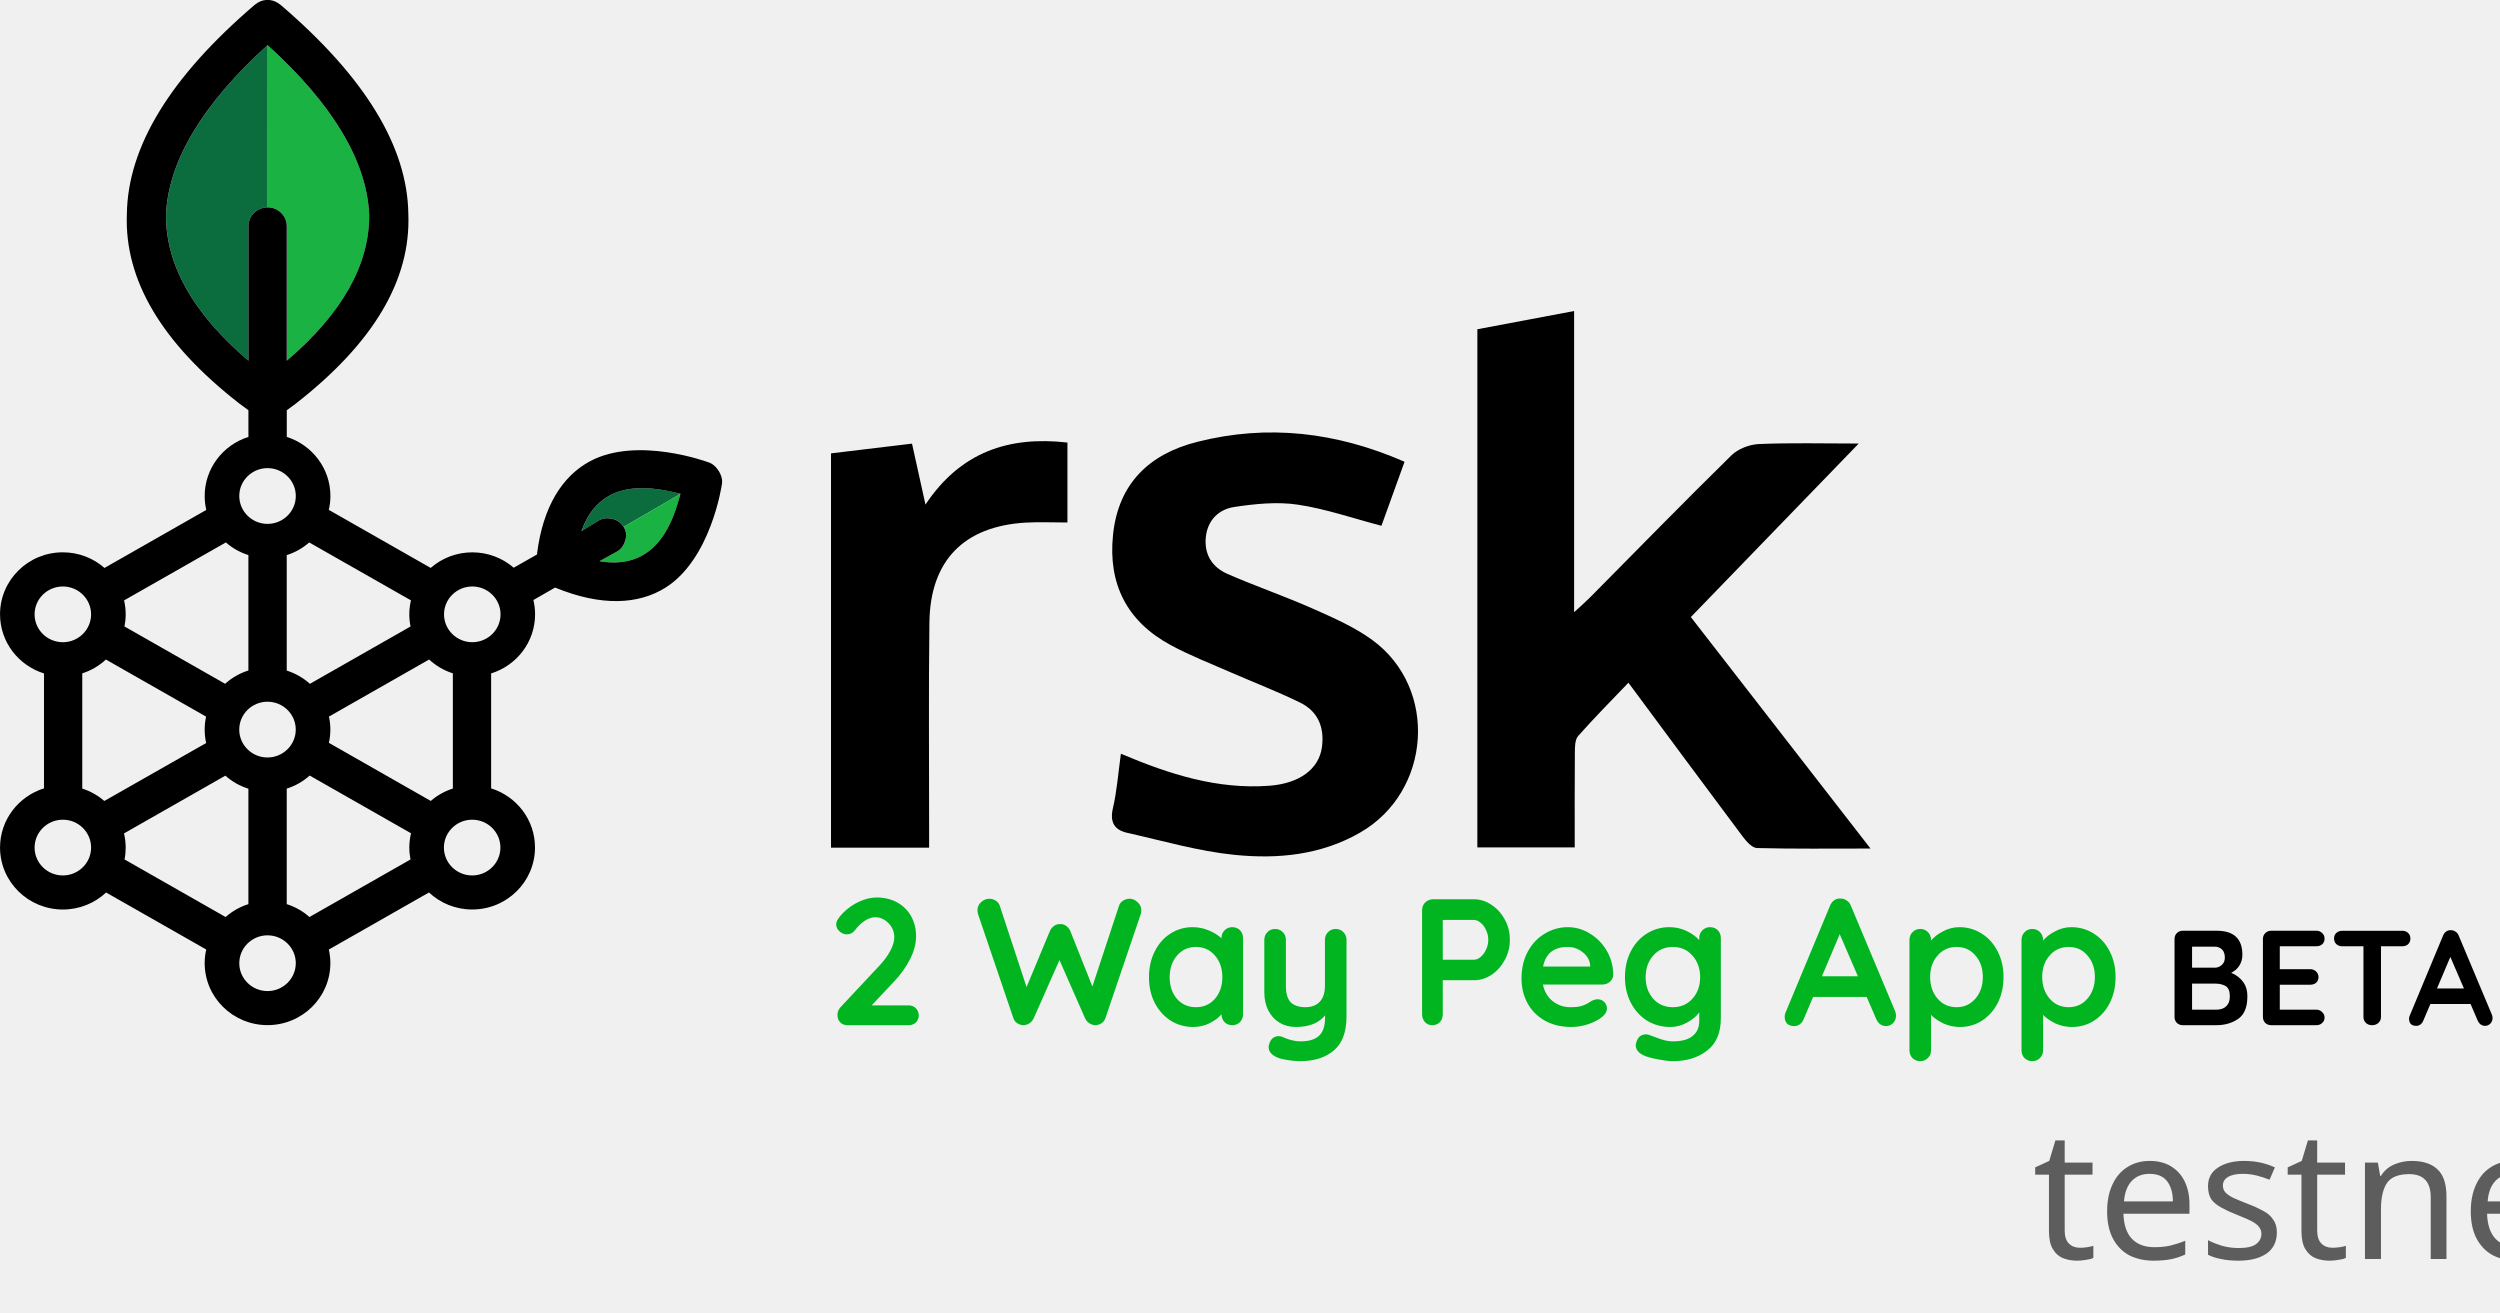
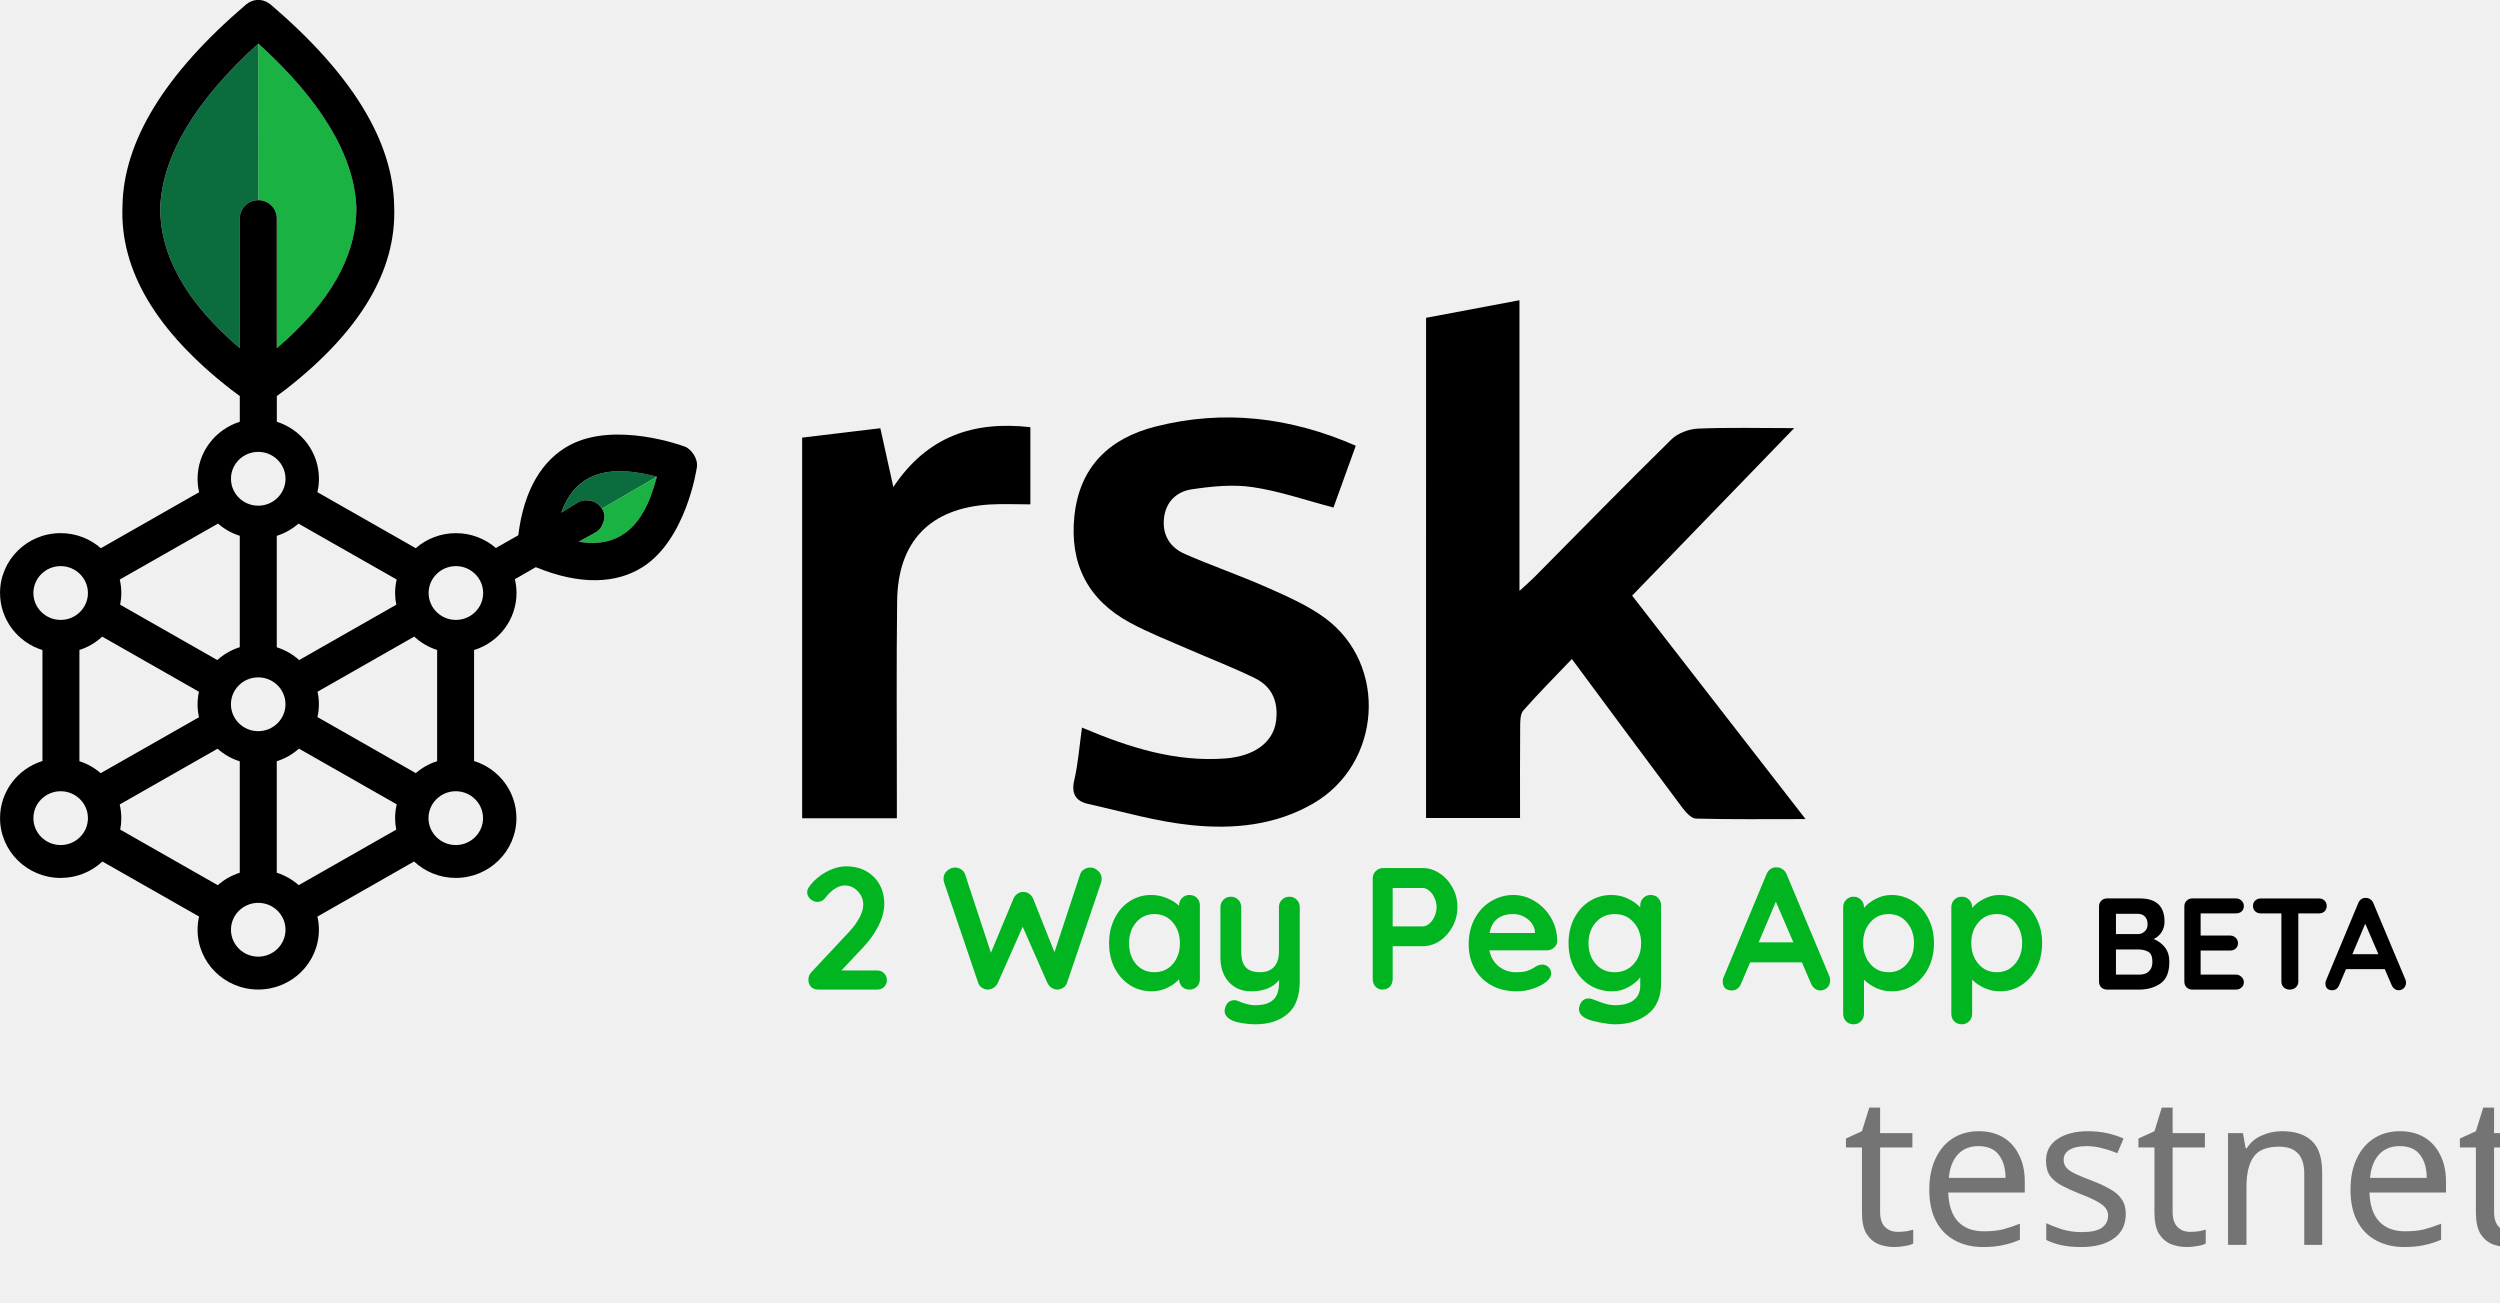
- <svg xmlns="http://www.w3.org/2000/svg" width="139" height="73" fill="none">
+ <svg xmlns="http://www.w3.org/2000/svg" width="144" height="75" fill="none">
  <defs>
    <clipPath id="clip0">
      <rect id="svg_1" fill="white" height="57" width="104" />
    </clipPath>
  </defs>
  <g>
    <g id="svg_2" clip-path="url(#clip0)">
      <path id="svg_3" fill="#1AB343" d="m14.877,2.51l0.004,0c3.591,3.248 5.526,6.44 5.647,9.436c0.014,2.789 -1.515,5.491 -4.584,8.109l0,-7.476c0,-0.58 -0.477,-1.05 -1.065,-1.05l-0.002,-9.019z" />
      <path id="svg_4" fill="#0B6D3E" d="m14.878,11.529c-0.587,0 -1.065,0.472 -1.065,1.05l0,7.476c-3.067,-2.618 -4.596,-5.32 -4.582,-8.109c0.121,-2.996 2.054,-6.188 5.647,-9.436l0,9.019z" />
      <path id="svg_5" fill="#0B6D3E" d="m34.68,29.293c-0.142,-0.229 -0.381,-0.392 -0.627,-0.444c-0.336,-0.069 -0.554,-0.034 -0.81,0.122l-0.91,0.561c1.118,-3.181 4.224,-2.379 5.508,-2.079l-3.162,1.84z" />
      <path id="svg_6" fill="#1AB343" d="m37.84,27.451c-0.354,1.252 -1.145,4.322 -4.508,3.752l0.936,-0.516c0.264,-0.147 0.395,-0.318 0.5,-0.64c0.093,-0.282 0.041,-0.545 -0.091,-0.754l3.162,-1.841z" />
      <path id="svg_7" fill="black" d="m33.329,31.204l0.936,-0.516c0.264,-0.147 0.395,-0.318 0.5,-0.64c0.194,-0.589 -0.247,-1.102 -0.717,-1.198c-0.337,-0.069 -0.554,-0.034 -0.81,0.122l-0.91,0.561c1.118,-3.181 4.224,-2.379 5.508,-2.079c-0.354,1.252 -1.145,4.32 -4.507,3.75zm-7.069,4.503c-0.867,0 -1.572,-0.696 -1.572,-1.549c0,-0.855 0.705,-1.55 1.572,-1.55c0.865,0 1.57,0.697 1.57,1.55c0,0.855 -0.705,1.549 -1.57,1.549zm1.563,11.418c0,0.855 -0.705,1.55 -1.57,1.55c-0.867,0 -1.572,-0.695 -1.572,-1.55c0,-0.855 0.705,-1.55 1.572,-1.55c0.865,0 1.57,0.695 1.57,1.55zm-9.537,-5.821c0.053,-0.238 0.082,-0.484 0.082,-0.738c0,-0.248 -0.027,-0.49 -0.078,-0.724l5.57,-3.174c0.372,0.346 0.821,0.612 1.319,0.77l0,6.406c-0.458,0.145 -0.874,0.381 -1.228,0.688l-5.665,-3.229zm4.538,6.482l-5.618,3.2c-0.361,-0.319 -0.79,-0.566 -1.264,-0.717l0,-6.422c0.479,-0.151 0.913,-0.401 1.276,-0.726l5.634,3.209c-0.06,0.256 -0.094,0.52 -0.094,0.793c0,0.227 0.023,0.447 0.066,0.662zm-7.95,7.318c-0.865,0 -1.57,-0.695 -1.57,-1.55c0,-0.855 0.705,-1.55 1.57,-1.55c0.867,0 1.572,0.695 1.572,1.55c-0.002,0.853 -0.705,1.55 -1.572,1.55zm-7.95,-7.32c0.043,-0.213 0.064,-0.435 0.064,-0.658c0,-0.271 -0.034,-0.536 -0.093,-0.789l5.636,-3.211c0.365,0.326 0.799,0.577 1.28,0.726l0,6.418c-0.475,0.149 -0.906,0.396 -1.267,0.717l-5.62,-3.202zm-1.125,-3.25c-0.352,-0.305 -0.767,-0.543 -1.225,-0.688l0,-6.408c0.497,-0.158 0.943,-0.424 1.314,-0.768l5.57,3.174c-0.05,0.232 -0.078,0.475 -0.078,0.726c0,0.254 0.029,0.502 0.082,0.742l-5.663,3.223zm-2.304,4.141c-0.867,0 -1.572,-0.695 -1.572,-1.55c0,-0.855 0.705,-1.55 1.572,-1.55c0.865,0 1.57,0.695 1.57,1.55c0,0.855 -0.705,1.55 -1.57,1.55zm-1.572,-14.517c0,-0.855 0.705,-1.55 1.572,-1.55c0.865,0 1.57,0.697 1.57,1.55c0,0.855 -0.705,1.549 -1.57,1.549c-0.867,0 -1.572,-0.694 -1.572,-1.549zm10.635,-4c0.36,0.316 0.785,0.557 1.253,0.704l0,6.417c-0.486,0.152 -0.926,0.408 -1.294,0.74l-5.597,-3.188c0.044,-0.216 0.068,-0.444 0.068,-0.672c0,-0.268 -0.032,-0.527 -0.089,-0.777l5.659,-3.223zm2.316,-4.13c0.867,0 1.572,0.695 1.572,1.55c0,0.855 -0.705,1.55 -1.572,1.55c-0.865,0 -1.57,-0.695 -1.57,-1.55c-0.002,-0.855 0.703,-1.55 1.57,-1.55zm-5.645,-14.081c0.121,-2.996 2.054,-6.188 5.647,-9.436l0.004,0c3.591,3.248 5.526,6.44 5.647,9.436c0.014,2.789 -1.515,5.491 -4.584,8.109l0,-7.476c0,-0.58 -0.477,-1.05 -1.065,-1.05c-0.588,0 -1.065,0.472 -1.065,1.05l0,7.476c-3.069,-2.619 -4.598,-5.32 -4.584,-8.109zm7.215,28.619c0,0.853 -0.705,1.55 -1.572,1.55c-0.865,0 -1.57,-0.695 -1.57,-1.55c0,-0.857 0.705,-1.55 1.57,-1.55c0.869,0 1.572,0.694 1.572,1.55zm6.405,-7.187c-0.059,0.25 -0.091,0.511 -0.091,0.779c0,0.231 0.023,0.456 0.068,0.674l-5.595,3.188c-0.367,-0.33 -0.805,-0.584 -1.289,-0.736l0,-6.42c0.468,-0.147 0.892,-0.39 1.25,-0.704l5.657,3.22zm16.515,-7.682c0,0 -3.932,-1.464 -6.562,-0.05c-1.531,0.823 -2.624,2.514 -2.948,5.184l-1.292,0.734c-0.614,-0.532 -1.419,-0.855 -2.3,-0.855c-0.888,0 -1.696,0.326 -2.312,0.864l-0.007,0l-5.661,-3.225c0.057,-0.247 0.089,-0.506 0.089,-0.772c0,-1.536 -1.02,-2.838 -2.426,-3.284l0,-1.483l0.514,-0.378l-0.002,0c4.306,-3.357 6.391,-6.867 6.247,-10.534c-0.05,-3.745 -2.417,-7.621 -7.101,-11.625c-0.198,-0.161 -0.402,-0.252 -0.623,-0.273l-0.205,0c-0.221,0.021 -0.427,0.112 -0.618,0.273c-4.685,4.006 -7.053,7.88 -7.103,11.625c-0.144,3.667 1.94,7.178 6.247,10.534l0.511,0.378l0,1.483c-1.41,0.444 -2.432,1.748 -2.432,3.286c0,0.266 0.032,0.525 0.089,0.773l-5.659,3.225c-0.616,-0.539 -1.426,-0.868 -2.314,-0.868c-1.93,-0.002 -3.494,1.543 -3.494,3.447c0,1.542 1.027,2.847 2.444,3.287l0,6.39c-1.417,0.442 -2.444,1.748 -2.444,3.289c0,1.904 1.565,3.447 3.494,3.447c0.931,0 1.777,-0.36 2.403,-0.946l5.567,3.17c-0.055,0.245 -0.086,0.497 -0.086,0.757c0,1.904 1.565,3.447 3.494,3.447c1.93,0 3.494,-1.543 3.494,-3.447c0,-0.259 -0.03,-0.513 -0.085,-0.756l5.568,-3.172c0.627,0.585 1.47,0.946 2.401,0.946c1.93,0 3.494,-1.543 3.494,-3.447c0,-1.54 -1.024,-2.846 -2.439,-3.287l0,-6.392c1.417,-0.438 2.444,-1.746 2.444,-3.287c0,-0.273 -0.034,-0.537 -0.094,-0.793l1.205,-0.694c2.579,1.063 4.648,0.942 6.14,0.004c2.526,-1.588 3.126,-5.693 3.126,-5.693c0.13,-0.509 -0.31,-1.165 -0.765,-1.284z" />
      <path id="svg_8" fill="black" d="m82.141,18.306c1.827,-0.344 3.567,-0.672 5.38,-1.013c0,5.524 0,10.997 0,16.745c0.406,-0.374 0.655,-0.589 0.885,-0.821c2.615,-2.64 5.211,-5.299 7.863,-7.902c0.367,-0.36 1.002,-0.603 1.524,-0.626c1.764,-0.076 3.532,-0.028 5.552,-0.028c-3.21,3.317 -6.239,6.449 -9.335,9.647c3.286,4.233 6.571,8.466 9.99,12.871c-2.257,0 -4.285,0.025 -6.312,-0.028c-0.271,-0.007 -0.588,-0.365 -0.789,-0.632c-2.106,-2.812 -4.192,-5.638 -6.359,-8.56c-0.965,1.011 -1.91,1.96 -2.795,2.963c-0.182,0.206 -0.18,0.612 -0.183,0.926c-0.016,1.735 -0.007,3.468 -0.007,5.269c-1.837,0 -3.596,0 -5.415,0c0.002,-9.598 0.002,-19.167 0.002,-28.811z" />
      <path id="svg_9" fill="black" d="m62.324,41.909c2.729,1.157 5.381,1.992 8.255,1.778c1.673,-0.126 2.759,-0.93 2.921,-2.147c0.146,-1.095 -0.215,-1.985 -1.209,-2.473c-1.266,-0.621 -2.588,-1.127 -3.881,-1.692c-1.113,-0.488 -2.252,-0.93 -3.317,-1.506c-2.428,-1.311 -3.489,-3.387 -3.21,-6.122c0.29,-2.856 2.01,-4.503 4.676,-5.178c3.929,-0.995 7.749,-0.548 11.534,1.105c-0.461,1.274 -0.888,2.461 -1.285,3.559c-1.618,-0.424 -3.119,-0.949 -4.664,-1.176c-1.145,-0.169 -2.361,-0.043 -3.518,0.131c-0.849,0.128 -1.479,0.715 -1.581,1.666c-0.103,0.976 0.354,1.685 1.207,2.058c1.565,0.683 3.187,1.24 4.748,1.932c1.136,0.504 2.305,1.015 3.3,1.74c3.678,2.684 3.286,8.423 -0.671,10.704c-2.181,1.258 -4.589,1.485 -6.991,1.242c-2.008,-0.202 -3.981,-0.781 -5.962,-1.224c-0.719,-0.162 -0.981,-0.594 -0.796,-1.38c0.221,-0.947 0.29,-1.932 0.442,-3.016z" />
      <path id="svg_10" fill="black" d="m46.204,47.132c0,-7.332 0,-14.579 0,-21.925c1.472,-0.177 2.927,-0.351 4.504,-0.541c0.24,1.089 0.468,2.122 0.748,3.388c1.953,-2.933 4.636,-3.816 7.893,-3.449c0,1.485 0,2.938 0,4.446c-0.833,0 -1.584,-0.037 -2.332,0.007c-3.429,0.204 -5.3,2.115 -5.342,5.555c-0.048,3.807 -0.014,7.616 -0.016,11.423c0,0.351 0,0.701 0,1.096c-1.875,0 -3.608,0 -5.455,0z" />
    </g>
    <path id="svg_11" fill="#00B520" d="m50.523,55.9c0.16,0 0.293,0.053 0.4,0.16c0.107,0.107 0.16,0.24 0.16,0.4c0,0.153 -0.053,0.283 -0.16,0.39c-0.107,0.1 -0.24,0.15 -0.4,0.15l-3.4,0c-0.173,0 -0.31,-0.053 -0.41,-0.16c-0.1,-0.107 -0.15,-0.243 -0.15,-0.41c0,-0.167 0.06,-0.313 0.18,-0.44l2.18,-2.33c0.247,-0.267 0.44,-0.533 0.58,-0.8c0.147,-0.273 0.22,-0.523 0.22,-0.75c0,-0.3 -0.107,-0.56 -0.32,-0.78c-0.213,-0.22 -0.46,-0.33 -0.74,-0.33c-0.193,0 -0.39,0.067 -0.59,0.2c-0.193,0.127 -0.37,0.297 -0.53,0.51c-0.12,0.16 -0.273,0.24 -0.46,0.24c-0.147,0 -0.283,-0.057 -0.41,-0.17c-0.12,-0.113 -0.18,-0.24 -0.18,-0.38c0,-0.1 0.033,-0.2 0.1,-0.3c0.067,-0.107 0.167,-0.227 0.3,-0.36c0.253,-0.253 0.547,-0.457 0.88,-0.61c0.333,-0.153 0.653,-0.23 0.96,-0.23c0.44,0 0.827,0.093 1.16,0.28c0.333,0.187 0.59,0.443 0.77,0.77c0.18,0.327 0.27,0.697 0.27,1.11c0,0.407 -0.11,0.827 -0.33,1.26c-0.213,0.427 -0.503,0.837 -0.87,1.23l-1.27,1.35l2.06,0zm12.284,-5.93c0.16,0 0.307,0.063 0.44,0.19c0.14,0.12 0.21,0.273 0.21,0.46c0,0.06 -0.01,0.127 -0.03,0.2l-1.97,5.8c-0.04,0.113 -0.11,0.203 -0.21,0.27c-0.1,0.067 -0.21,0.103 -0.33,0.11c-0.12,0 -0.233,-0.033 -0.34,-0.1c-0.107,-0.067 -0.19,-0.163 -0.25,-0.29l-1.42,-3.23l-1.43,3.23c-0.06,0.127 -0.143,0.223 -0.25,0.29c-0.107,0.067 -0.22,0.1 -0.34,0.1c-0.12,-0.007 -0.23,-0.043 -0.33,-0.11c-0.1,-0.067 -0.17,-0.157 -0.21,-0.27l-1.97,-5.8c-0.02,-0.073 -0.03,-0.14 -0.03,-0.2c0,-0.187 0.067,-0.34 0.2,-0.46c0.14,-0.127 0.293,-0.19 0.46,-0.19c0.133,0 0.253,0.037 0.36,0.11c0.107,0.067 0.18,0.16 0.22,0.28l1.49,4.52l1.3,-3.12c0.053,-0.12 0.13,-0.213 0.23,-0.28c0.1,-0.073 0.213,-0.107 0.34,-0.1c0.127,-0.007 0.237,0.027 0.33,0.1c0.1,0.067 0.177,0.16 0.23,0.28l1.23,3.09l1.48,-4.49c0.04,-0.12 0.113,-0.213 0.22,-0.28c0.113,-0.073 0.237,-0.11 0.37,-0.11zm5.706,1.58c0.173,0 0.317,0.057 0.43,0.17c0.113,0.113 0.17,0.26 0.17,0.44l0,4.23c0,0.173 -0.057,0.32 -0.17,0.44c-0.113,0.113 -0.257,0.17 -0.43,0.17c-0.173,0 -0.317,-0.057 -0.43,-0.17c-0.107,-0.113 -0.163,-0.257 -0.17,-0.43c-0.167,0.193 -0.393,0.36 -0.68,0.5c-0.28,0.133 -0.577,0.2 -0.89,0.2c-0.46,0 -0.877,-0.117 -1.25,-0.35c-0.373,-0.24 -0.67,-0.57 -0.89,-0.99c-0.213,-0.42 -0.32,-0.897 -0.32,-1.43c0,-0.533 0.107,-1.01 0.32,-1.43c0.213,-0.427 0.503,-0.757 0.87,-0.99c0.373,-0.24 0.783,-0.36 1.23,-0.36c0.32,0 0.62,0.06 0.9,0.18c0.28,0.113 0.517,0.26 0.71,0.44l0,-0.01c0,-0.173 0.057,-0.317 0.17,-0.43c0.113,-0.12 0.257,-0.18 0.43,-0.18zm-2.02,4.45c0.433,0 0.787,-0.157 1.06,-0.47c0.273,-0.32 0.41,-0.72 0.41,-1.2c0,-0.48 -0.137,-0.88 -0.41,-1.2c-0.273,-0.32 -0.627,-0.48 -1.06,-0.48c-0.427,0 -0.777,0.16 -1.05,0.48c-0.273,0.32 -0.41,0.72 -0.41,1.2c0,0.48 0.133,0.88 0.4,1.2c0.273,0.313 0.627,0.47 1.06,0.47zm7.773,-4.35c0.173,0 0.317,0.06 0.43,0.18c0.113,0.113 0.17,0.257 0.17,0.43l0,4.25c0,0.867 -0.233,1.497 -0.7,1.89c-0.467,0.4 -1.09,0.6 -1.87,0.6c-0.227,0 -0.46,-0.02 -0.7,-0.06c-0.233,-0.033 -0.423,-0.08 -0.57,-0.14c-0.327,-0.14 -0.49,-0.333 -0.49,-0.58c0,-0.047 0.01,-0.1 0.03,-0.16c0.04,-0.147 0.107,-0.26 0.2,-0.34c0.1,-0.073 0.207,-0.11 0.32,-0.11c0.067,0 0.13,0.01 0.19,0.03c0.047,0.02 0.127,0.053 0.24,0.1c0.12,0.047 0.243,0.083 0.37,0.11c0.133,0.033 0.27,0.05 0.41,0.05c0.473,0 0.82,-0.103 1.04,-0.31c0.227,-0.2 0.34,-0.547 0.34,-1.04l0,-0.1c-0.347,0.433 -0.887,0.65 -1.62,0.65c-0.347,0 -0.653,-0.08 -0.92,-0.24c-0.267,-0.167 -0.473,-0.393 -0.62,-0.68c-0.147,-0.293 -0.22,-0.627 -0.22,-1l0,-2.92c0,-0.173 0.057,-0.317 0.17,-0.43c0.113,-0.12 0.257,-0.18 0.43,-0.18c0.173,0 0.317,0.06 0.43,0.18c0.113,0.113 0.17,0.257 0.17,0.43l0,2.56c0,0.42 0.09,0.723 0.27,0.91c0.187,0.18 0.457,0.27 0.81,0.27c0.347,0 0.613,-0.1 0.8,-0.3c0.193,-0.207 0.29,-0.5 0.29,-0.88l0,-2.56c0,-0.173 0.057,-0.317 0.17,-0.43c0.113,-0.12 0.257,-0.18 0.43,-0.18zm7.692,-1.65c0.34,0 0.663,0.103 0.97,0.31c0.307,0.2 0.553,0.473 0.74,0.82c0.187,0.34 0.28,0.713 0.28,1.12c0,0.4 -0.093,0.773 -0.28,1.12c-0.187,0.347 -0.433,0.623 -0.74,0.83c-0.307,0.2 -0.63,0.3 -0.97,0.3l-1.74,0l0,1.89c0,0.18 -0.053,0.327 -0.16,0.44c-0.107,0.113 -0.247,0.17 -0.42,0.17c-0.167,0 -0.303,-0.057 -0.41,-0.17c-0.107,-0.12 -0.16,-0.267 -0.16,-0.44l0,-5.78c0,-0.173 0.057,-0.317 0.17,-0.43c0.12,-0.12 0.267,-0.18 0.44,-0.18l2.28,0zm0,3.36c0.127,0 0.25,-0.053 0.37,-0.16c0.127,-0.107 0.227,-0.243 0.3,-0.41c0.08,-0.173 0.12,-0.353 0.12,-0.54c0,-0.187 -0.04,-0.363 -0.12,-0.53c-0.073,-0.173 -0.173,-0.31 -0.3,-0.41c-0.12,-0.107 -0.243,-0.16 -0.37,-0.16l-1.74,0l0,2.21l1.74,0zm7.738,0.84c-0.007,0.16 -0.07,0.29 -0.19,0.39c-0.12,0.1 -0.26,0.15 -0.42,0.15l-3.3,0c0.08,0.393 0.263,0.703 0.55,0.93c0.287,0.22 0.61,0.33 0.97,0.33c0.273,0 0.487,-0.023 0.64,-0.07c0.153,-0.053 0.273,-0.107 0.36,-0.16c0.093,-0.06 0.157,-0.1 0.19,-0.12c0.12,-0.06 0.233,-0.09 0.34,-0.09c0.14,0 0.26,0.05 0.36,0.15c0.1,0.1 0.15,0.217 0.15,0.35c0,0.18 -0.093,0.343 -0.28,0.49c-0.187,0.153 -0.437,0.283 -0.75,0.39c-0.313,0.107 -0.63,0.16 -0.95,0.16c-0.56,0 -1.05,-0.117 -1.47,-0.35c-0.413,-0.233 -0.733,-0.553 -0.96,-0.96c-0.227,-0.413 -0.34,-0.877 -0.34,-1.39c0,-0.573 0.12,-1.077 0.36,-1.51c0.24,-0.433 0.557,-0.763 0.95,-0.99c0.393,-0.233 0.813,-0.35 1.26,-0.35c0.44,0 0.853,0.12 1.24,0.36c0.393,0.24 0.707,0.563 0.94,0.97c0.233,0.407 0.35,0.847 0.35,1.32zm-2.53,-1.55c-0.773,0 -1.23,0.363 -1.37,1.09l2.62,0l0,-0.07c-0.027,-0.28 -0.163,-0.52 -0.41,-0.72c-0.247,-0.2 -0.527,-0.3 -0.84,-0.3zm7.912,-1.1c0.173,0 0.317,0.057 0.43,0.17c0.113,0.113 0.17,0.26 0.17,0.44l0,4.45c0,0.813 -0.253,1.413 -0.76,1.8c-0.5,0.393 -1.137,0.59 -1.91,0.59c-0.2,0 -0.477,-0.033 -0.83,-0.1c-0.347,-0.067 -0.593,-0.133 -0.74,-0.2c-0.327,-0.14 -0.49,-0.333 -0.49,-0.58c0,-0.047 0.01,-0.1 0.03,-0.16c0.04,-0.147 0.107,-0.26 0.2,-0.34c0.1,-0.073 0.207,-0.11 0.32,-0.11c0.067,0 0.13,0.01 0.19,0.03c0.027,0.007 0.19,0.067 0.49,0.18c0.307,0.12 0.583,0.18 0.83,0.18c0.493,0 0.86,-0.1 1.1,-0.3c0.247,-0.193 0.37,-0.47 0.37,-0.83l0,-0.48c-0.147,0.207 -0.37,0.393 -0.67,0.56c-0.293,0.167 -0.61,0.25 -0.95,0.25c-0.467,0 -0.893,-0.117 -1.28,-0.35c-0.38,-0.24 -0.68,-0.57 -0.9,-0.99c-0.22,-0.42 -0.33,-0.897 -0.33,-1.43c0,-0.533 0.107,-1.01 0.32,-1.43c0.22,-0.427 0.517,-0.757 0.89,-0.99c0.38,-0.24 0.8,-0.36 1.26,-0.36c0.34,0 0.657,0.07 0.95,0.21c0.293,0.14 0.53,0.31 0.71,0.51l0,-0.11c0,-0.173 0.057,-0.317 0.17,-0.43c0.113,-0.12 0.257,-0.18 0.43,-0.18zm-2.07,4.45c0.447,0 0.81,-0.157 1.09,-0.47c0.287,-0.32 0.43,-0.72 0.43,-1.2c0,-0.48 -0.143,-0.88 -0.43,-1.2c-0.28,-0.32 -0.643,-0.48 -1.09,-0.48c-0.447,0 -0.81,0.16 -1.09,0.48c-0.28,0.32 -0.42,0.72 -0.42,1.2c0,0.48 0.14,0.88 0.42,1.2c0.28,0.313 0.643,0.47 1.09,0.47zm12.361,0.22c0.033,0.087 0.05,0.167 0.05,0.24c0,0.173 -0.057,0.317 -0.17,0.43c-0.113,0.107 -0.243,0.16 -0.39,0.16c-0.12,0 -0.23,-0.037 -0.33,-0.11c-0.093,-0.073 -0.167,-0.173 -0.22,-0.3l-0.52,-1.21l-2.98,0l-0.52,1.22c-0.047,0.127 -0.12,0.227 -0.22,0.3c-0.093,0.067 -0.197,0.1 -0.31,0.1c-0.173,0 -0.307,-0.047 -0.4,-0.14c-0.087,-0.093 -0.13,-0.22 -0.13,-0.38c0,-0.06 0.01,-0.123 0.03,-0.19l2.49,-5.98c0.053,-0.133 0.133,-0.237 0.24,-0.31c0.107,-0.073 0.227,-0.103 0.36,-0.09c0.12,0 0.23,0.037 0.33,0.11c0.107,0.067 0.183,0.163 0.23,0.29l2.46,5.86zm-2.07,-1.94l-1.01,-2.34l-0.99,2.34l2,0zm5.637,-2.73c0.46,0 0.876,0.12 1.25,0.36c0.373,0.233 0.666,0.56 0.88,0.98c0.22,0.42 0.33,0.897 0.33,1.43c0,0.533 -0.107,1.013 -0.32,1.44c-0.214,0.42 -0.507,0.75 -0.88,0.99c-0.367,0.233 -0.774,0.35 -1.22,0.35c-0.32,0 -0.624,-0.063 -0.91,-0.19c-0.28,-0.133 -0.514,-0.293 -0.7,-0.48l0,1.96c0,0.173 -0.057,0.317 -0.17,0.43c-0.114,0.12 -0.257,0.18 -0.43,0.18c-0.174,0 -0.317,-0.057 -0.43,-0.17c-0.114,-0.113 -0.17,-0.26 -0.17,-0.44l0,-6.13c0,-0.173 0.056,-0.317 0.17,-0.43c0.113,-0.12 0.256,-0.18 0.43,-0.18c0.173,0 0.316,0.06 0.43,0.18c0.113,0.113 0.17,0.257 0.17,0.43l0,0.04c0.16,-0.2 0.383,-0.373 0.67,-0.52c0.286,-0.153 0.586,-0.23 0.9,-0.23zm-0.15,4.45c0.426,0 0.776,-0.16 1.05,-0.48c0.273,-0.32 0.41,-0.72 0.41,-1.2c0,-0.48 -0.137,-0.877 -0.41,-1.19c-0.267,-0.32 -0.617,-0.48 -1.05,-0.48c-0.434,0 -0.787,0.16 -1.06,0.48c-0.274,0.313 -0.41,0.71 -0.41,1.19c0,0.48 0.136,0.88 0.41,1.2c0.273,0.32 0.626,0.48 1.06,0.48zm6.38,-4.45c0.46,0 0.877,0.12 1.25,0.36c0.373,0.233 0.667,0.56 0.88,0.98c0.22,0.42 0.33,0.897 0.33,1.43c0,0.533 -0.107,1.013 -0.32,1.44c-0.213,0.42 -0.507,0.75 -0.88,0.99c-0.367,0.233 -0.773,0.35 -1.22,0.35c-0.32,0 -0.623,-0.063 -0.91,-0.19c-0.28,-0.133 -0.513,-0.293 -0.7,-0.48l0,1.96c0,0.173 -0.057,0.317 -0.17,0.43c-0.113,0.12 -0.257,0.18 -0.43,0.18c-0.173,0 -0.317,-0.057 -0.43,-0.17c-0.113,-0.113 -0.17,-0.26 -0.17,-0.44l0,-6.13c0,-0.173 0.057,-0.317 0.17,-0.43c0.113,-0.12 0.257,-0.18 0.43,-0.18c0.173,0 0.317,0.06 0.43,0.18c0.113,0.113 0.17,0.257 0.17,0.43l0,0.04c0.16,-0.2 0.383,-0.373 0.67,-0.52c0.287,-0.153 0.587,-0.23 0.9,-0.23zm-0.15,4.45c0.427,0 0.777,-0.16 1.05,-0.48c0.273,-0.32 0.41,-0.72 0.41,-1.2c0,-0.48 -0.137,-0.877 -0.41,-1.19c-0.267,-0.32 -0.617,-0.48 -1.05,-0.48c-0.433,0 -0.787,0.16 -1.06,0.48c-0.273,0.313 -0.41,0.71 -0.41,1.19c0,0.48 0.137,0.88 0.41,1.2c0.273,0.32 0.627,0.48 1.06,0.48z" />
    <path id="svg_12" fill="black" d="m124.054,54.09c0.265,0.105 0.48,0.265 0.645,0.48c0.17,0.215 0.255,0.492 0.255,0.833c0,0.595 -0.17,1.01 -0.51,1.245c-0.34,0.235 -0.745,0.352 -1.215,0.352l-1.868,0c-0.13,0 -0.24,-0.043 -0.33,-0.128c-0.085,-0.09 -0.127,-0.2 -0.127,-0.33l0,-4.335c0,-0.13 0.042,-0.237 0.127,-0.323c0.09,-0.09 0.2,-0.135 0.33,-0.135l1.89,0c0.95,0 1.425,0.445 1.425,1.335c0,0.225 -0.055,0.425 -0.165,0.6c-0.105,0.17 -0.257,0.305 -0.457,0.405zm-0.353,-0.84c0,-0.205 -0.052,-0.357 -0.157,-0.458c-0.1,-0.105 -0.243,-0.158 -0.428,-0.158l-1.237,0l0,1.17l1.26,0c0.15,0 0.28,-0.05 0.39,-0.15c0.115,-0.1 0.172,-0.235 0.172,-0.405zm-0.472,2.888c0.235,0 0.417,-0.062 0.547,-0.188c0.135,-0.125 0.203,-0.307 0.203,-0.547c0,-0.295 -0.078,-0.487 -0.233,-0.578c-0.155,-0.09 -0.345,-0.135 -0.57,-0.135l-1.297,0l0,1.448l1.35,0zm5.559,0c0.13,0 0.238,0.045 0.323,0.135c0.09,0.085 0.135,0.185 0.135,0.3c0,0.125 -0.045,0.228 -0.135,0.307c-0.085,0.08 -0.193,0.12 -0.323,0.12l-2.512,0c-0.13,0 -0.24,-0.043 -0.33,-0.128c-0.085,-0.09 -0.128,-0.2 -0.128,-0.33l0,-4.335c0,-0.13 0.043,-0.237 0.128,-0.323c0.09,-0.09 0.2,-0.135 0.33,-0.135l2.512,0c0.13,0 0.238,0.043 0.323,0.128c0.09,0.08 0.135,0.185 0.135,0.315c0,0.125 -0.043,0.228 -0.128,0.307c-0.085,0.075 -0.195,0.113 -0.33,0.113l-2.032,0l0,1.275l1.695,0c0.13,0 0.237,0.043 0.322,0.128c0.09,0.08 0.135,0.185 0.135,0.315c0,0.125 -0.042,0.228 -0.127,0.307c-0.085,0.075 -0.195,0.113 -0.33,0.113l-1.695,0l0,1.387l2.032,0zm4.772,-4.388c0.135,0 0.245,0.04 0.33,0.12c0.085,0.08 0.128,0.185 0.128,0.315c0,0.13 -0.043,0.235 -0.128,0.315c-0.085,0.075 -0.195,0.113 -0.33,0.113l-1.177,0l0,3.93c0,0.13 -0.048,0.24 -0.143,0.33c-0.095,0.085 -0.212,0.128 -0.352,0.128c-0.14,0 -0.255,-0.043 -0.345,-0.128c-0.09,-0.09 -0.135,-0.2 -0.135,-0.33l0,-3.93l-1.178,0c-0.135,0 -0.245,-0.04 -0.33,-0.12c-0.085,-0.08 -0.127,-0.185 -0.127,-0.315c0,-0.125 0.042,-0.228 0.127,-0.307c0.09,-0.08 0.2,-0.12 0.33,-0.12l3.33,0zm4.989,4.665c0.025,0.065 0.037,0.125 0.037,0.18c0,0.13 -0.042,0.237 -0.127,0.323c-0.085,0.08 -0.183,0.12 -0.293,0.12c-0.09,0 -0.172,-0.028 -0.247,-0.083c-0.07,-0.055 -0.125,-0.13 -0.165,-0.225l-0.39,-0.907l-2.235,0l-0.39,0.915c-0.035,0.095 -0.09,0.17 -0.165,0.225c-0.07,0.05 -0.148,0.075 -0.233,0.075c-0.13,0 -0.23,-0.035 -0.3,-0.105c-0.065,-0.07 -0.097,-0.165 -0.097,-0.285c0,-0.045 0.007,-0.092 0.022,-0.142l1.868,-4.485c0.04,-0.1 0.1,-0.177 0.18,-0.233c0.08,-0.055 0.17,-0.077 0.27,-0.068c0.09,0 0.172,0.028 0.247,0.083c0.08,0.05 0.138,0.122 0.173,0.217l1.845,4.395zm-1.553,-1.455l-0.757,-1.755l-0.743,1.755l1.5,0z" />
-     <text transform="matrix(1 0 0 1 0 0)" opacity="0.95" xml:space="preserve" text-anchor="start" font-family="Noto Sans JP" font-size="10" id="svg_13" y="70" x="113" stroke-width="0" stroke="#000" fill="#565656">testnet</text>
+     <text transform="matrix(1 0 0 1 106.139 59.7043)" opacity="0.95" text-anchor="start" font-family="Quicksand" font-size="12" id="svg_13" stroke-width="0" stroke="#000" fill="#6e6e6e" data-custom-element="TextEditable_cmp" data-type="TextBox" width="26.113" height="12.63" data-use-rich-text="false" font-style="normal" font-weight="300">
+       <tspan data-start-offset="0" style="white-space: pre;" x="0" dy="12">testnet</tspan>
+     </text>
  </g>
</svg>
